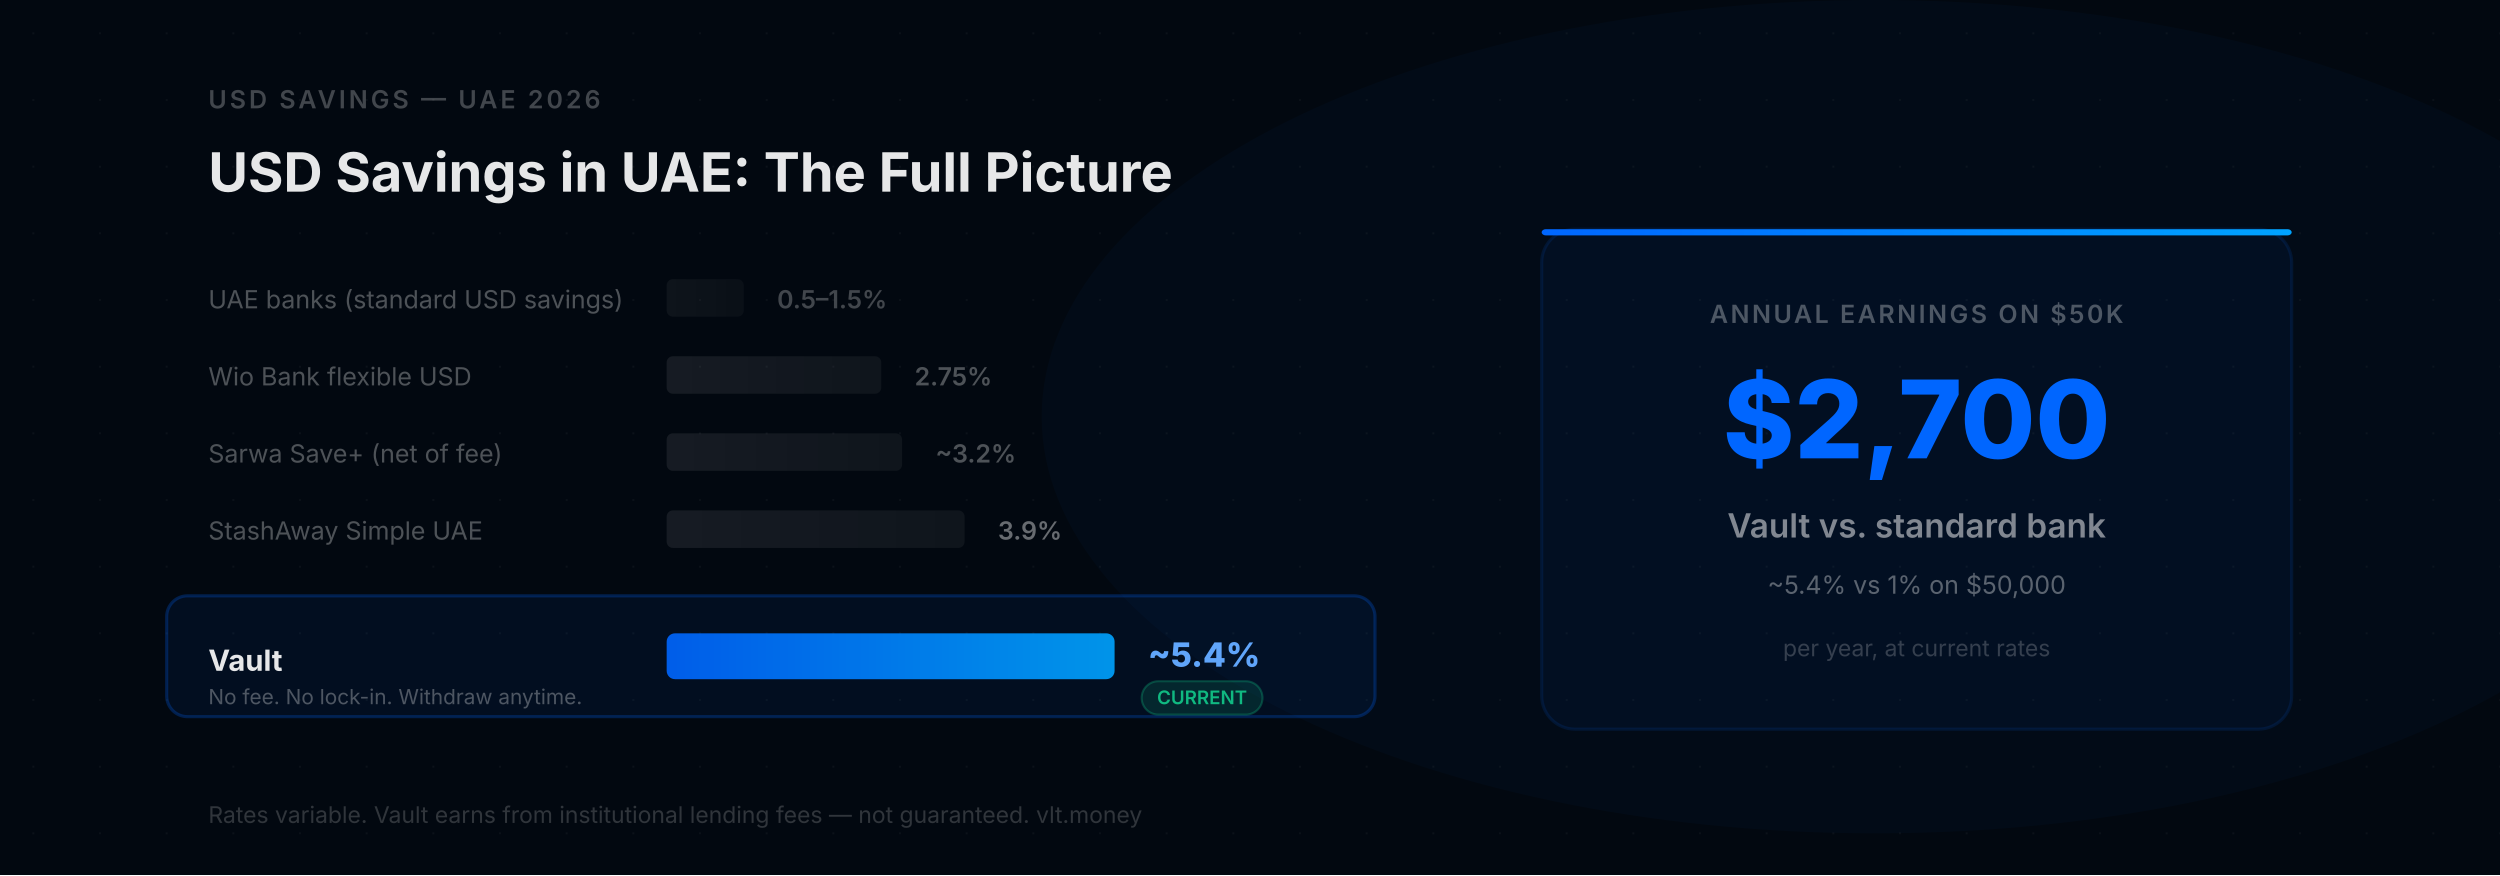
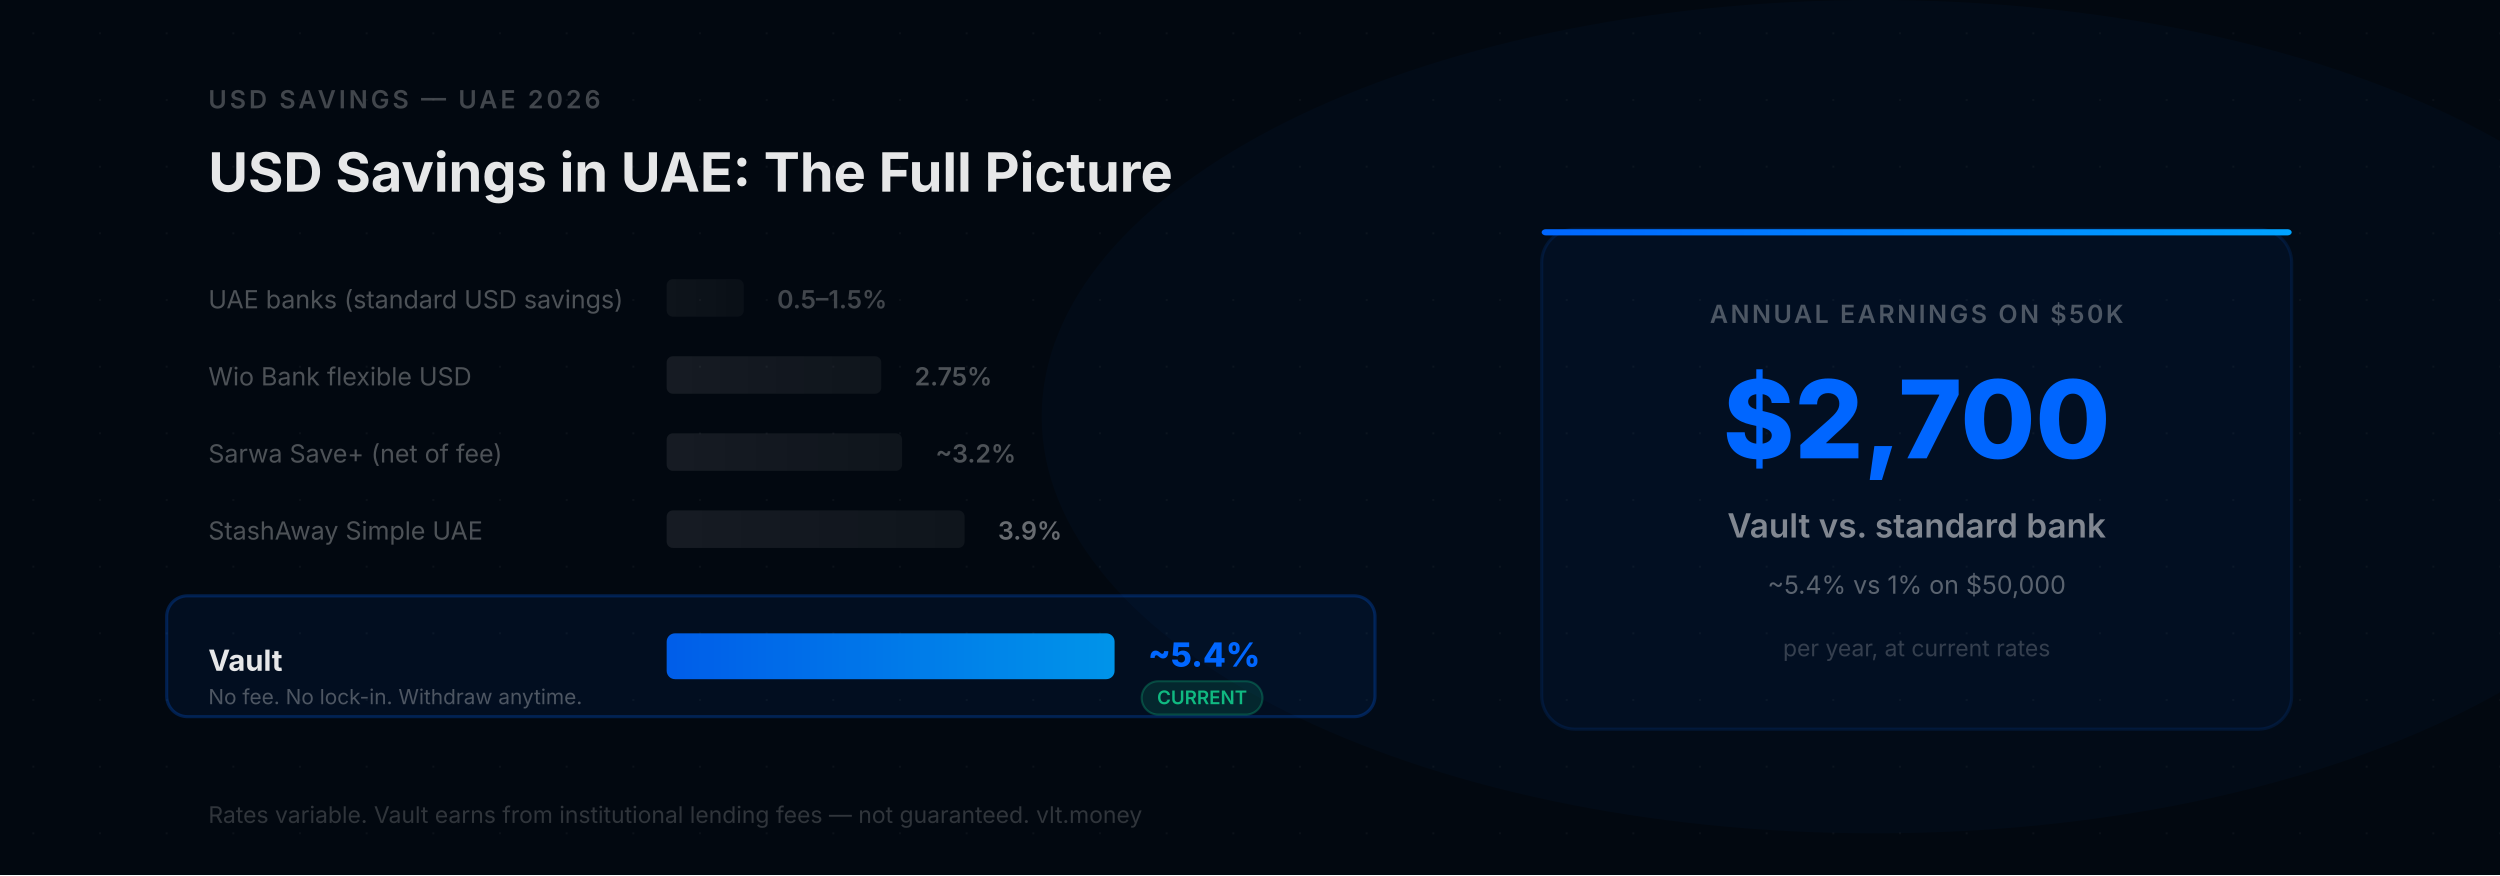
<svg xmlns="http://www.w3.org/2000/svg" width="1200" height="420">
  <defs>
    <pattern id="grid" width="32" height="32" patternUnits="userSpaceOnUse">
      <circle cx="16" cy="16" r="0.5" fill="rgba(255,255,255,0.04)" />
    </pattern>
    <linearGradient id="vaultBar" x1="0" y1="0" x2="1" y2="0">
      <stop offset="0%" stop-color="#0066FF" />
      <stop offset="100%" stop-color="#00A3FF" />
    </linearGradient>
    <linearGradient id="dimBar" x1="0" y1="0" x2="1" y2="0">
      <stop offset="0%" stop-color="rgba(255,255,255,0.08)" />
      <stop offset="100%" stop-color="rgba(255,255,255,0.05)" />
    </linearGradient>
  </defs>
  <rect width="1200" height="420" fill="#020810" />
  <rect width="1200" height="420" fill="url(#grid)" />
  <ellipse cx="900" cy="200" rx="400" ry="200" fill="rgba(0,102,255,0.03)" />
  <text x="100" y="52" font-family="Inter, system-ui, sans-serif" font-size="12" font-weight="600" letter-spacing="0.12em" fill="rgba(255,255,255,0.25)">USD SAVINGS — UAE 2026</text>
  <text x="100" y="92" font-family="Inter, system-ui, sans-serif" font-size="26" font-weight="700" fill="rgba(255,255,255,0.9)">USD Savings in UAE: The Full Picture</text>
  <text x="100" y="148" font-family="Inter, system-ui, sans-serif" font-size="12" fill="rgba(255,255,255,0.3)">UAE banks (standard USD savings)</text>
  <rect x="320" y="134" width="37" height="18" rx="3" fill="url(#dimBar)" opacity="0.6" />
  <text x="365" y="148" font-family="Inter, system-ui, sans-serif" font-size="12" font-weight="600" fill="rgba(255,255,255,0.25)" dx="8">0.5–1.5%</text>
  <text x="100" y="185" font-family="Inter, system-ui, sans-serif" font-size="12" fill="rgba(255,255,255,0.3)">Wio Bank flexible USD</text>
  <rect x="320" y="171" width="103" height="18" rx="3" fill="url(#dimBar)" />
  <text x="431" y="185" font-family="Inter, system-ui, sans-serif" font-size="12" font-weight="600" fill="rgba(255,255,255,0.3)" dx="8">2.75%</text>
  <text x="100" y="222" font-family="Inter, system-ui, sans-serif" font-size="12" fill="rgba(255,255,255,0.3)">Sarwa Save+ (net of fee)</text>
  <rect x="320" y="208" width="113" height="18" rx="3" fill="url(#dimBar)" />
  <text x="441" y="222" font-family="Inter, system-ui, sans-serif" font-size="12" font-weight="600" fill="rgba(255,255,255,0.3)" dx="8">~3.2%</text>
  <text x="100" y="259" font-family="Inter, system-ui, sans-serif" font-size="12" fill="rgba(255,255,255,0.3)">StashAway Simple UAE</text>
  <rect x="320" y="245" width="143" height="18" rx="3" fill="url(#dimBar)" />
  <text x="471" y="259" font-family="Inter, system-ui, sans-serif" font-size="12" font-weight="600" fill="rgba(255,255,255,0.4)" dx="8">3.9%</text>
  <rect x="80" y="286" width="580" height="58" rx="10" fill="rgba(0,102,255,0.07)" stroke="rgba(0,102,255,0.25)" stroke-width="1.5" />
  <text x="100" y="322" font-family="Inter, system-ui, sans-serif" font-size="14" font-weight="700" fill="rgba(255,255,255,0.9)">Vault</text>
  <text x="100" y="338" font-family="Inter, system-ui, sans-serif" font-size="10" fill="rgba(255,255,255,0.3)">No fee. No lock-in. Withdraw anytime.</text>
  <rect x="320" y="304" width="215" height="22" rx="4" fill="url(#vaultBar)" opacity="0.9" />
-   <text x="543" y="320" font-family="Inter, system-ui, sans-serif" font-size="16" font-weight="800" fill="#60A5FA" dx="8">~5.4%</text>
+   <text x="543" y="320" font-family="Inter, system-ui, sans-serif" font-size="16" font-weight="800" fill="#0066FF" dx="8">~5.4%</text>
  <rect x="548" y="327" width="58" height="16" rx="8" fill="rgba(16,185,129,0.15)" stroke="rgba(16,185,129,0.3)" stroke-width="1" />
  <text x="577" y="338" text-anchor="middle" font-family="Inter, system-ui, sans-serif" font-size="9" font-weight="600" fill="#10B981">CURRENT</text>
  <rect x="740" y="110" width="360" height="240" rx="16" fill="rgba(0,102,255,0.05)" stroke="rgba(0,102,255,0.12)" stroke-width="1.5" />
  <rect x="740" y="110" width="360" height="3" rx="2" fill="url(#vaultBar)" />
  <text x="920" y="155" text-anchor="middle" font-family="Inter, system-ui, sans-serif" font-size="12" font-weight="600" letter-spacing="0.1em" fill="rgba(255,255,255,0.3)">ANNUAL EARNINGS ON $50K</text>
  <text x="920" y="220" text-anchor="middle" font-family="Inter, system-ui, sans-serif" font-size="52" font-weight="800" fill="#0066FF">$2,700</text>
  <text x="920" y="258" text-anchor="middle" font-family="Inter, system-ui, sans-serif" font-size="16" font-weight="600" fill="rgba(255,255,255,0.5)">Vault vs. standard bank</text>
  <text x="920" y="285" text-anchor="middle" font-family="Inter, system-ui, sans-serif" font-size="12" fill="rgba(255,255,255,0.35)">~5.4% vs 1% on $50,000</text>
  <text x="920" y="315" text-anchor="middle" font-family="Inter, system-ui, sans-serif" font-size="11" fill="rgba(255,255,255,0.2)">per year, at current rates</text>
  <text x="100" y="395" font-family="Inter, system-ui, sans-serif" font-size="11" fill="rgba(255,255,255,0.18)">Rates variable. Vault earns from institutional lending fees — not guaranteed. vlt.money</text>
</svg>
